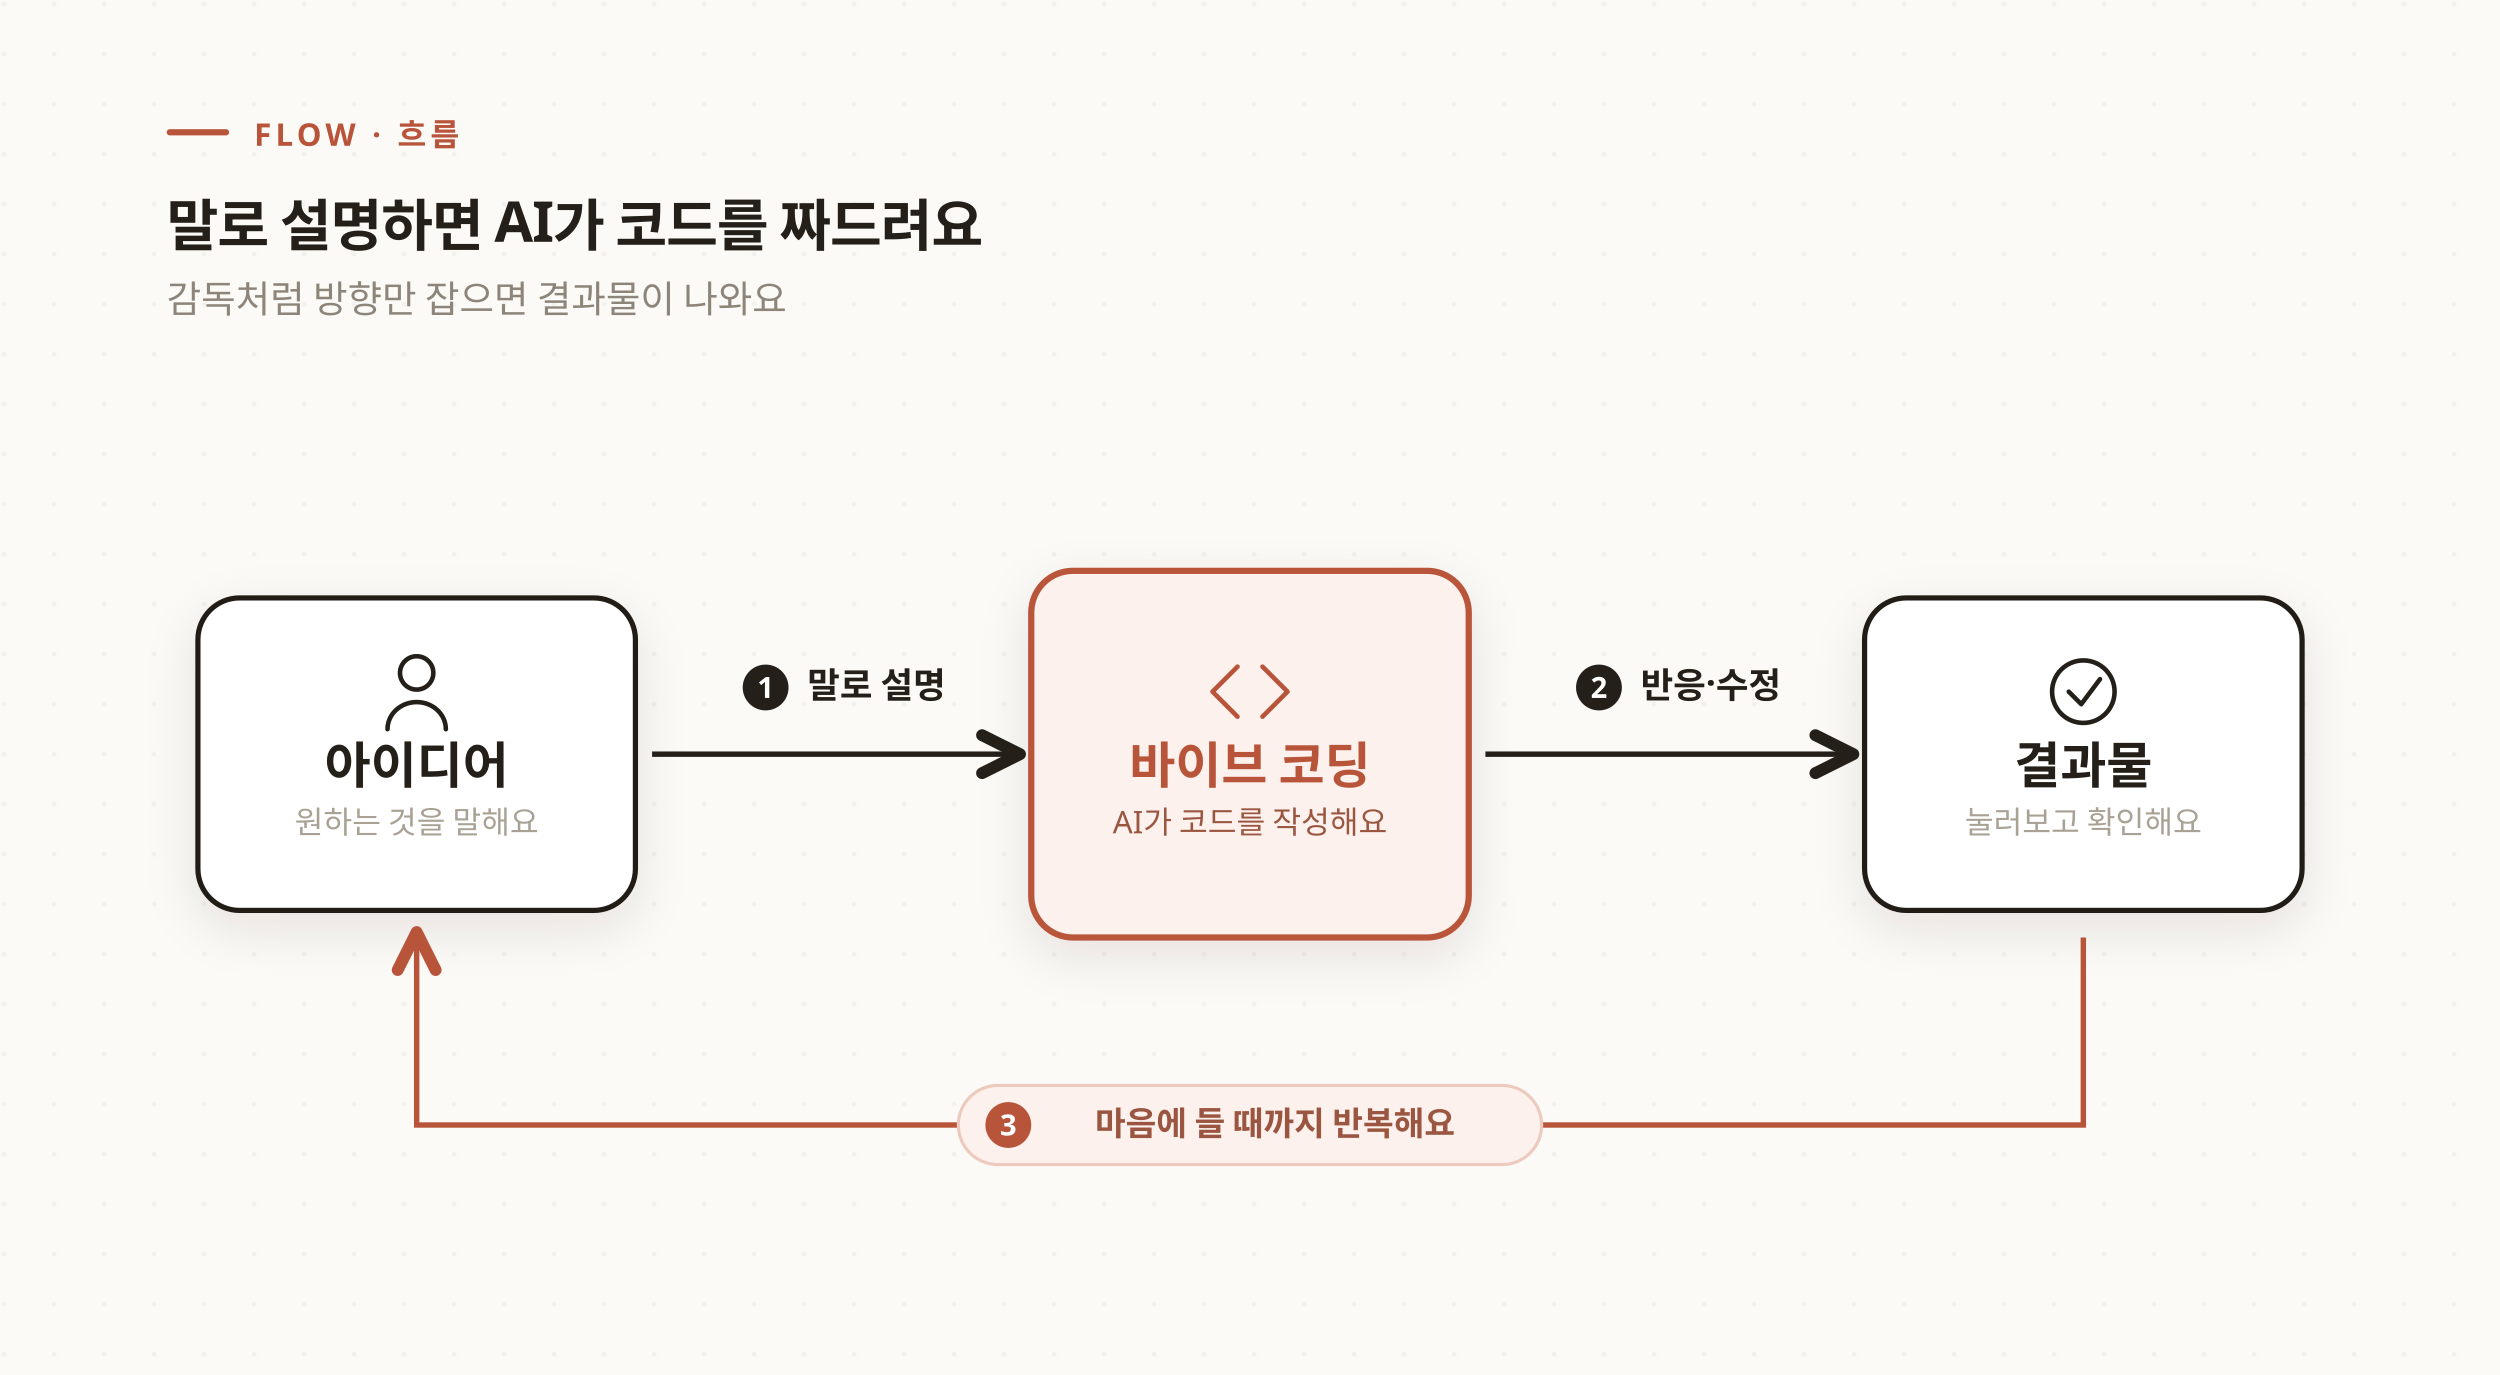
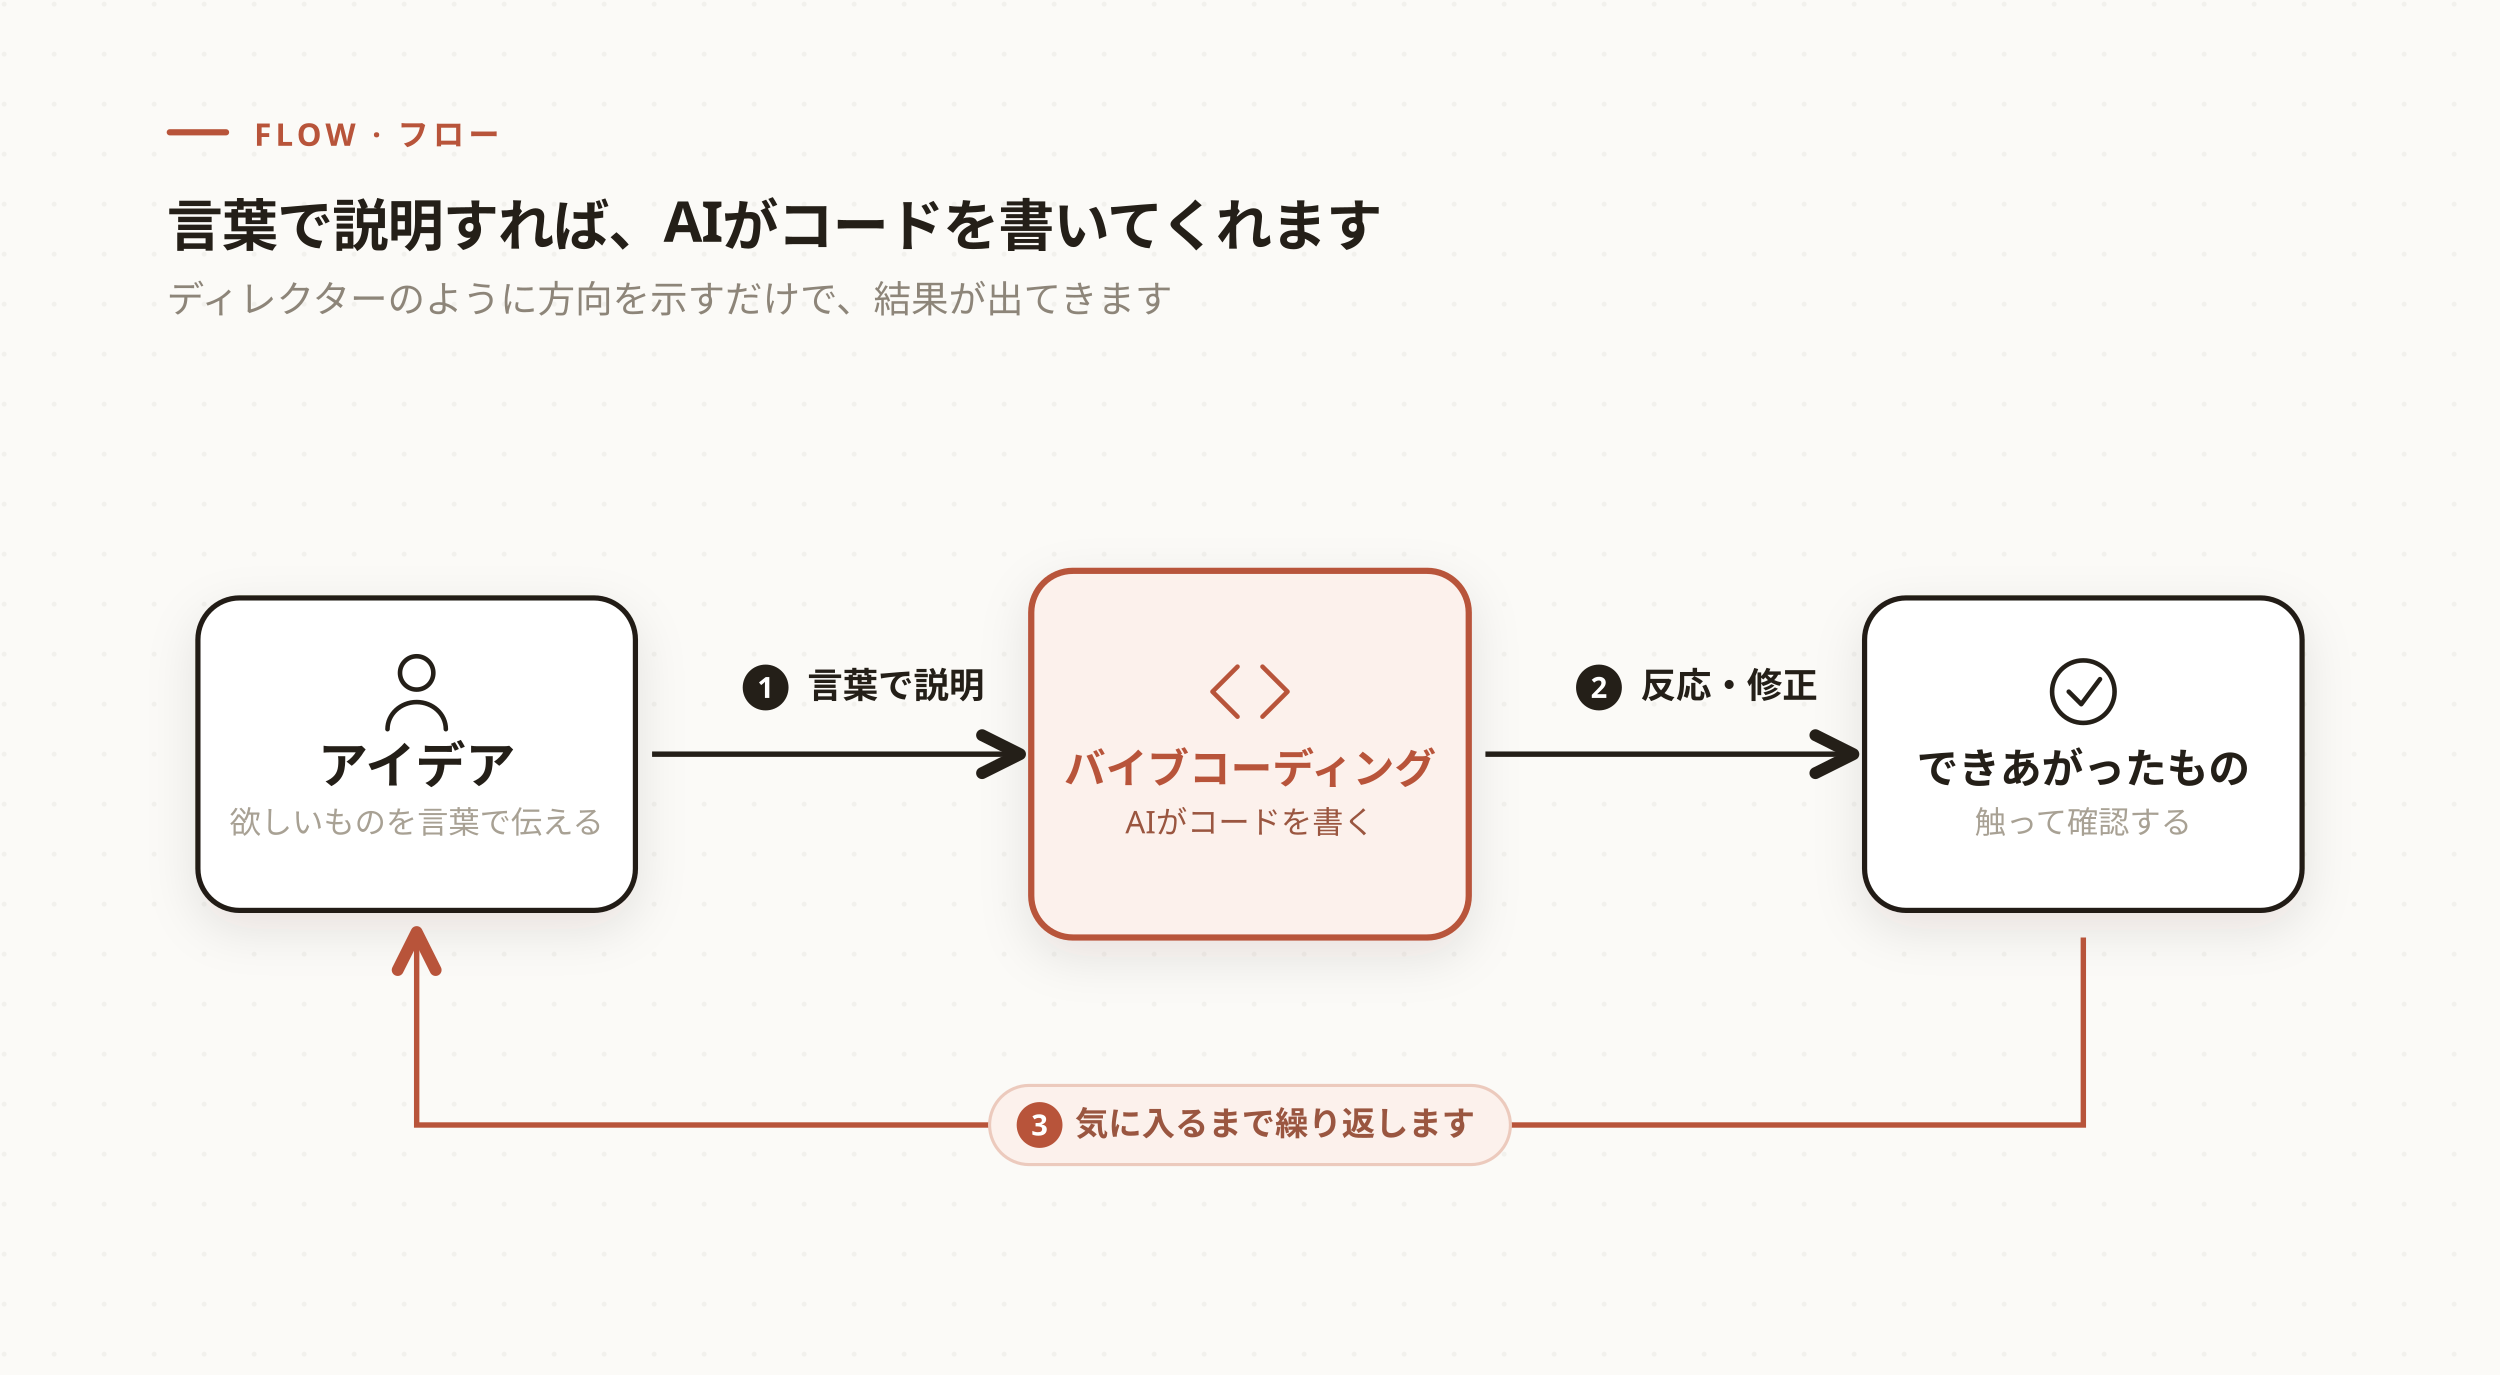
- <svg xmlns="http://www.w3.org/2000/svg" viewBox="0 0 1200 660" width="1200" height="660" role="img" font-family="AtoZ, Pretendard, sans-serif">
+ <svg xmlns="http://www.w3.org/2000/svg" viewBox="0 0 1200 660" width="1200" height="660" role="img" font-family="Noto Sans JP, sans-serif">
  <defs>
    <filter id="soft" x="-40%" y="-40%" width="180%" height="200%">
      <feDropShadow dx="0" dy="8" stdDeviation="12" flood-color="#2a2118" flood-opacity="0.10" />
    </filter>
    <marker id="ai" markerWidth="13" markerHeight="13" refX="8.5" refY="6" orient="auto">
      <path d="M2.5 2.5 L9.5 6 L2.5 9.5" fill="none" stroke="#241f18" stroke-width="2.2" stroke-linecap="round" stroke-linejoin="round" />
    </marker>
    <marker id="aa" markerWidth="13" markerHeight="13" refX="8.5" refY="6" orient="auto">
      <path d="M2.5 2.5 L9.5 6 L2.5 9.5" fill="none" stroke="#b8543a" stroke-width="2.2" stroke-linecap="round" stroke-linejoin="round" />
    </marker>
    <pattern id="dots" width="24" height="24" patternUnits="userSpaceOnUse">
      <circle cx="2" cy="2" r="1.2" fill="#241f18" fill-opacity="0.04" />
    </pattern>
  </defs>
  <rect width="1200" height="660" fill="#fbfaf7" />
  <rect width="1200" height="660" fill="url(#dots)" />
  <rect x="80" y="62" width="30" height="3" rx="1.5" fill="#b8543a" />
-   <text x="122" y="70" font-size="15" font-weight="700" letter-spacing="2" fill="#b8543a">FLOW · 흐름</text>
-   <text x="80" y="118" font-size="27" font-weight="800" fill="#241f18" letter-spacing="-0.5">말로 설명하면 AI가 코드를 짜드려요</text>
-   <text x="80" y="150" font-size="18" font-weight="500" fill="#8d8579">감독처럼 방향만 잡으면 결과물이 나와요</text>
+   <text x="122" y="70" font-size="15" font-weight="700" letter-spacing="2" fill="#b8543a">FLOW · フロー</text>
+   <text x="80" y="118" font-size="27" font-weight="800" fill="#241f18" letter-spacing="-0.5">言葉で説明すれば、AIがコードを書いてくれます</text>
+   <text x="80" y="150" font-size="18" font-weight="500" fill="#8d8579">ディレクターのように方向を示すだけで、結果が出てきます</text>
  <g filter="url(#soft)">
    <rect x="95" y="287" width="210" height="150" rx="20" fill="#ffffff" stroke="#241f18" stroke-width="2.5" />
  </g>
  <g stroke="#241f18" stroke-width="2.2" fill="none" stroke-linecap="round" stroke-linejoin="round" transform="translate(200 332)">
    <circle cx="0" cy="-9" r="8" />
    <path d="M-14 18 a14 13 0 0 1 28 0" />
  </g>
-   <text x="200" y="376" text-anchor="middle" font-size="24" font-weight="800" fill="#241f18">아이디어</text>
-   <text x="200" y="400" text-anchor="middle" font-size="15" font-weight="500" fill="#a8a194">원하는 것을 말해요</text>
+   <text x="200" y="376" text-anchor="middle" font-size="24" font-weight="800" fill="#241f18">アイデア</text>
+   <text x="200" y="400" text-anchor="middle" font-size="15" font-weight="500" fill="#a8a194">欲しいものを言葉で伝える</text>
  <g filter="url(#soft)">
    <rect x="495" y="274" width="210" height="176" rx="20" fill="#fcf1ec" stroke="#b8543a" stroke-width="3" />
  </g>
  <g stroke="#b8543a" stroke-width="2.2" fill="none" stroke-linecap="round" stroke-linejoin="round" transform="translate(600 332)">
    <path d="M-6 -12 L-18 0 L-6 12" />
    <path d="M6 -12 L18 0 L6 12" />
  </g>
-   <text x="600" y="376" text-anchor="middle" font-size="24" font-weight="800" fill="#b8543a">바이브 코딩</text>
-   <text x="600" y="400" text-anchor="middle" font-size="15" font-weight="500" fill="#9a5640">AI가 코드를 작성해요</text>
+   <text x="600" y="376" text-anchor="middle" font-size="20" font-weight="800" fill="#b8543a">バイブコーディング</text>
+   <text x="600" y="400" text-anchor="middle" font-size="15" font-weight="500" fill="#9a5640">AIがコードを書く</text>
  <g filter="url(#soft)">
    <rect x="895" y="287" width="210" height="150" rx="20" fill="#ffffff" stroke="#241f18" stroke-width="2.5" />
  </g>
  <g stroke="#241f18" stroke-width="2.2" fill="none" stroke-linecap="round" stroke-linejoin="round" transform="translate(1000 332)">
    <circle cx="0" cy="0" r="15" />
    <path d="M-7 0 L-1 6 L8 -6" />
  </g>
-   <text x="1000" y="376" text-anchor="middle" font-size="24" font-weight="800" fill="#241f18">결과물</text>
-   <text x="1000" y="400" text-anchor="middle" font-size="15" font-weight="500" fill="#a8a194">눌러보고 확인해요</text>
+   <text x="1000" y="376" text-anchor="middle" font-size="20" font-weight="800" fill="#241f18">できあがったもの</text>
+   <text x="1000" y="400" text-anchor="middle" font-size="15" font-weight="500" fill="#a8a194">触って確認する</text>
  <line x1="313" y1="362" x2="487" y2="362" stroke="#241f18" stroke-width="2.6" marker-end="url(#ai)" />
  <g transform="translate(367.5 330)">
    <circle r="11" fill="#241f18" />
    <text y="5" text-anchor="middle" font-size="14" font-weight="700" fill="#fff">1</text>
-     <text x="20" y="5" font-size="17" font-weight="600" fill="#241f18">말로 설명</text>
+     <text x="20" y="5" font-size="17" font-weight="600" fill="#241f18">言葉で説明</text>
  </g>
  <line x1="713" y1="362" x2="887" y2="362" stroke="#241f18" stroke-width="2.6" marker-end="url(#ai)" />
  <g transform="translate(767.5 330)">
    <circle r="11" fill="#241f18" />
    <text y="5" text-anchor="middle" font-size="14" font-weight="700" fill="#fff">2</text>
-     <text x="20" y="5" font-size="17" font-weight="600" fill="#241f18">반응·수정</text>
+     <text x="20" y="5" font-size="17" font-weight="600" fill="#241f18">反応・修正</text>
  </g>
  <path d="M1000 450 V540 H200 V450" fill="none" stroke="#b8543a" stroke-width="2.6" marker-end="url(#aa)" />
  <g transform="translate(600 540)">
-     <rect x="-140" y="-19" width="280" height="38" rx="19" fill="#fcf1ec" stroke="#eccabd" stroke-width="1.5" />
-     <circle cx="-116" r="11" fill="#b8543a" />
-     <text x="-116" y="5" text-anchor="middle" font-size="14" font-weight="700" fill="#fff">3</text>
-     <text x="12" y="5" text-anchor="middle" font-size="16" font-weight="600" fill="#9a5640">마음에 들 때까지 반복해요</text>
+     <rect x="-125" y="-19" width="250" height="38" rx="19" fill="#fcf1ec" stroke="#eccabd" stroke-width="1.5" />
+     <circle cx="-101" r="11" fill="#b8543a" />
+     <text x="-101" y="5" text-anchor="middle" font-size="14" font-weight="700" fill="#fff">3</text>
+     <text x="12" y="5" text-anchor="middle" font-size="16" font-weight="600" fill="#9a5640">気に入るまで繰り返します</text>
  </g>
</svg>
